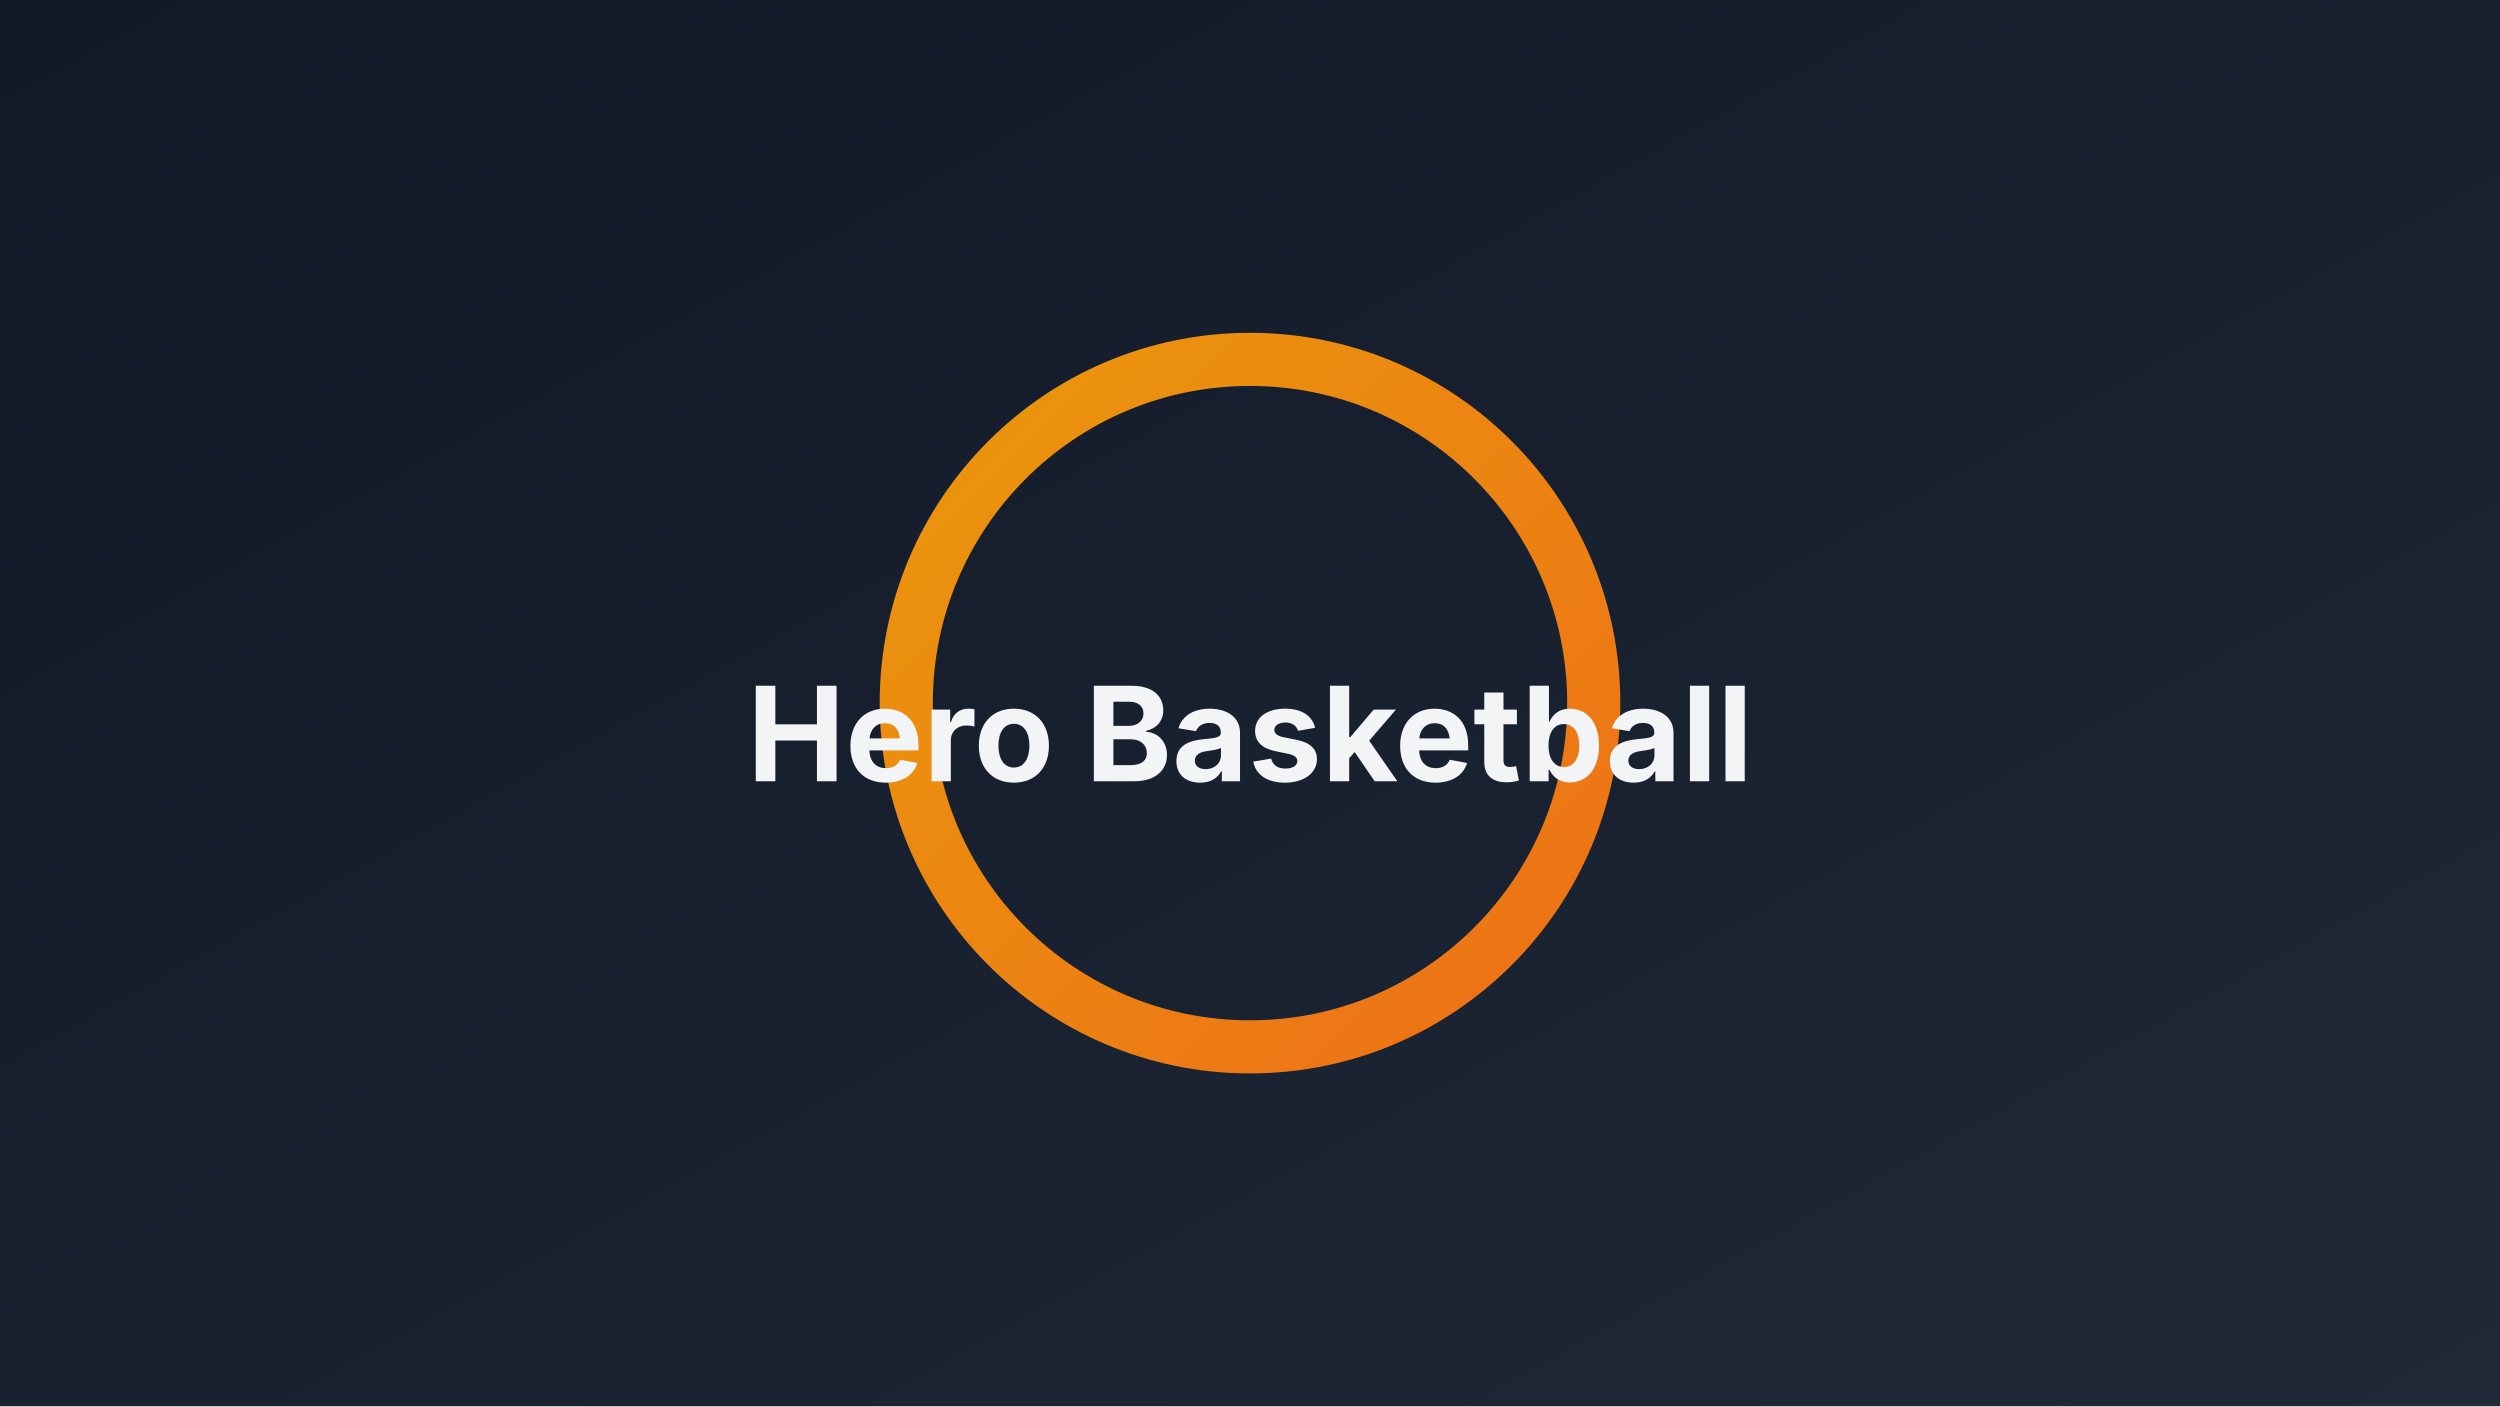
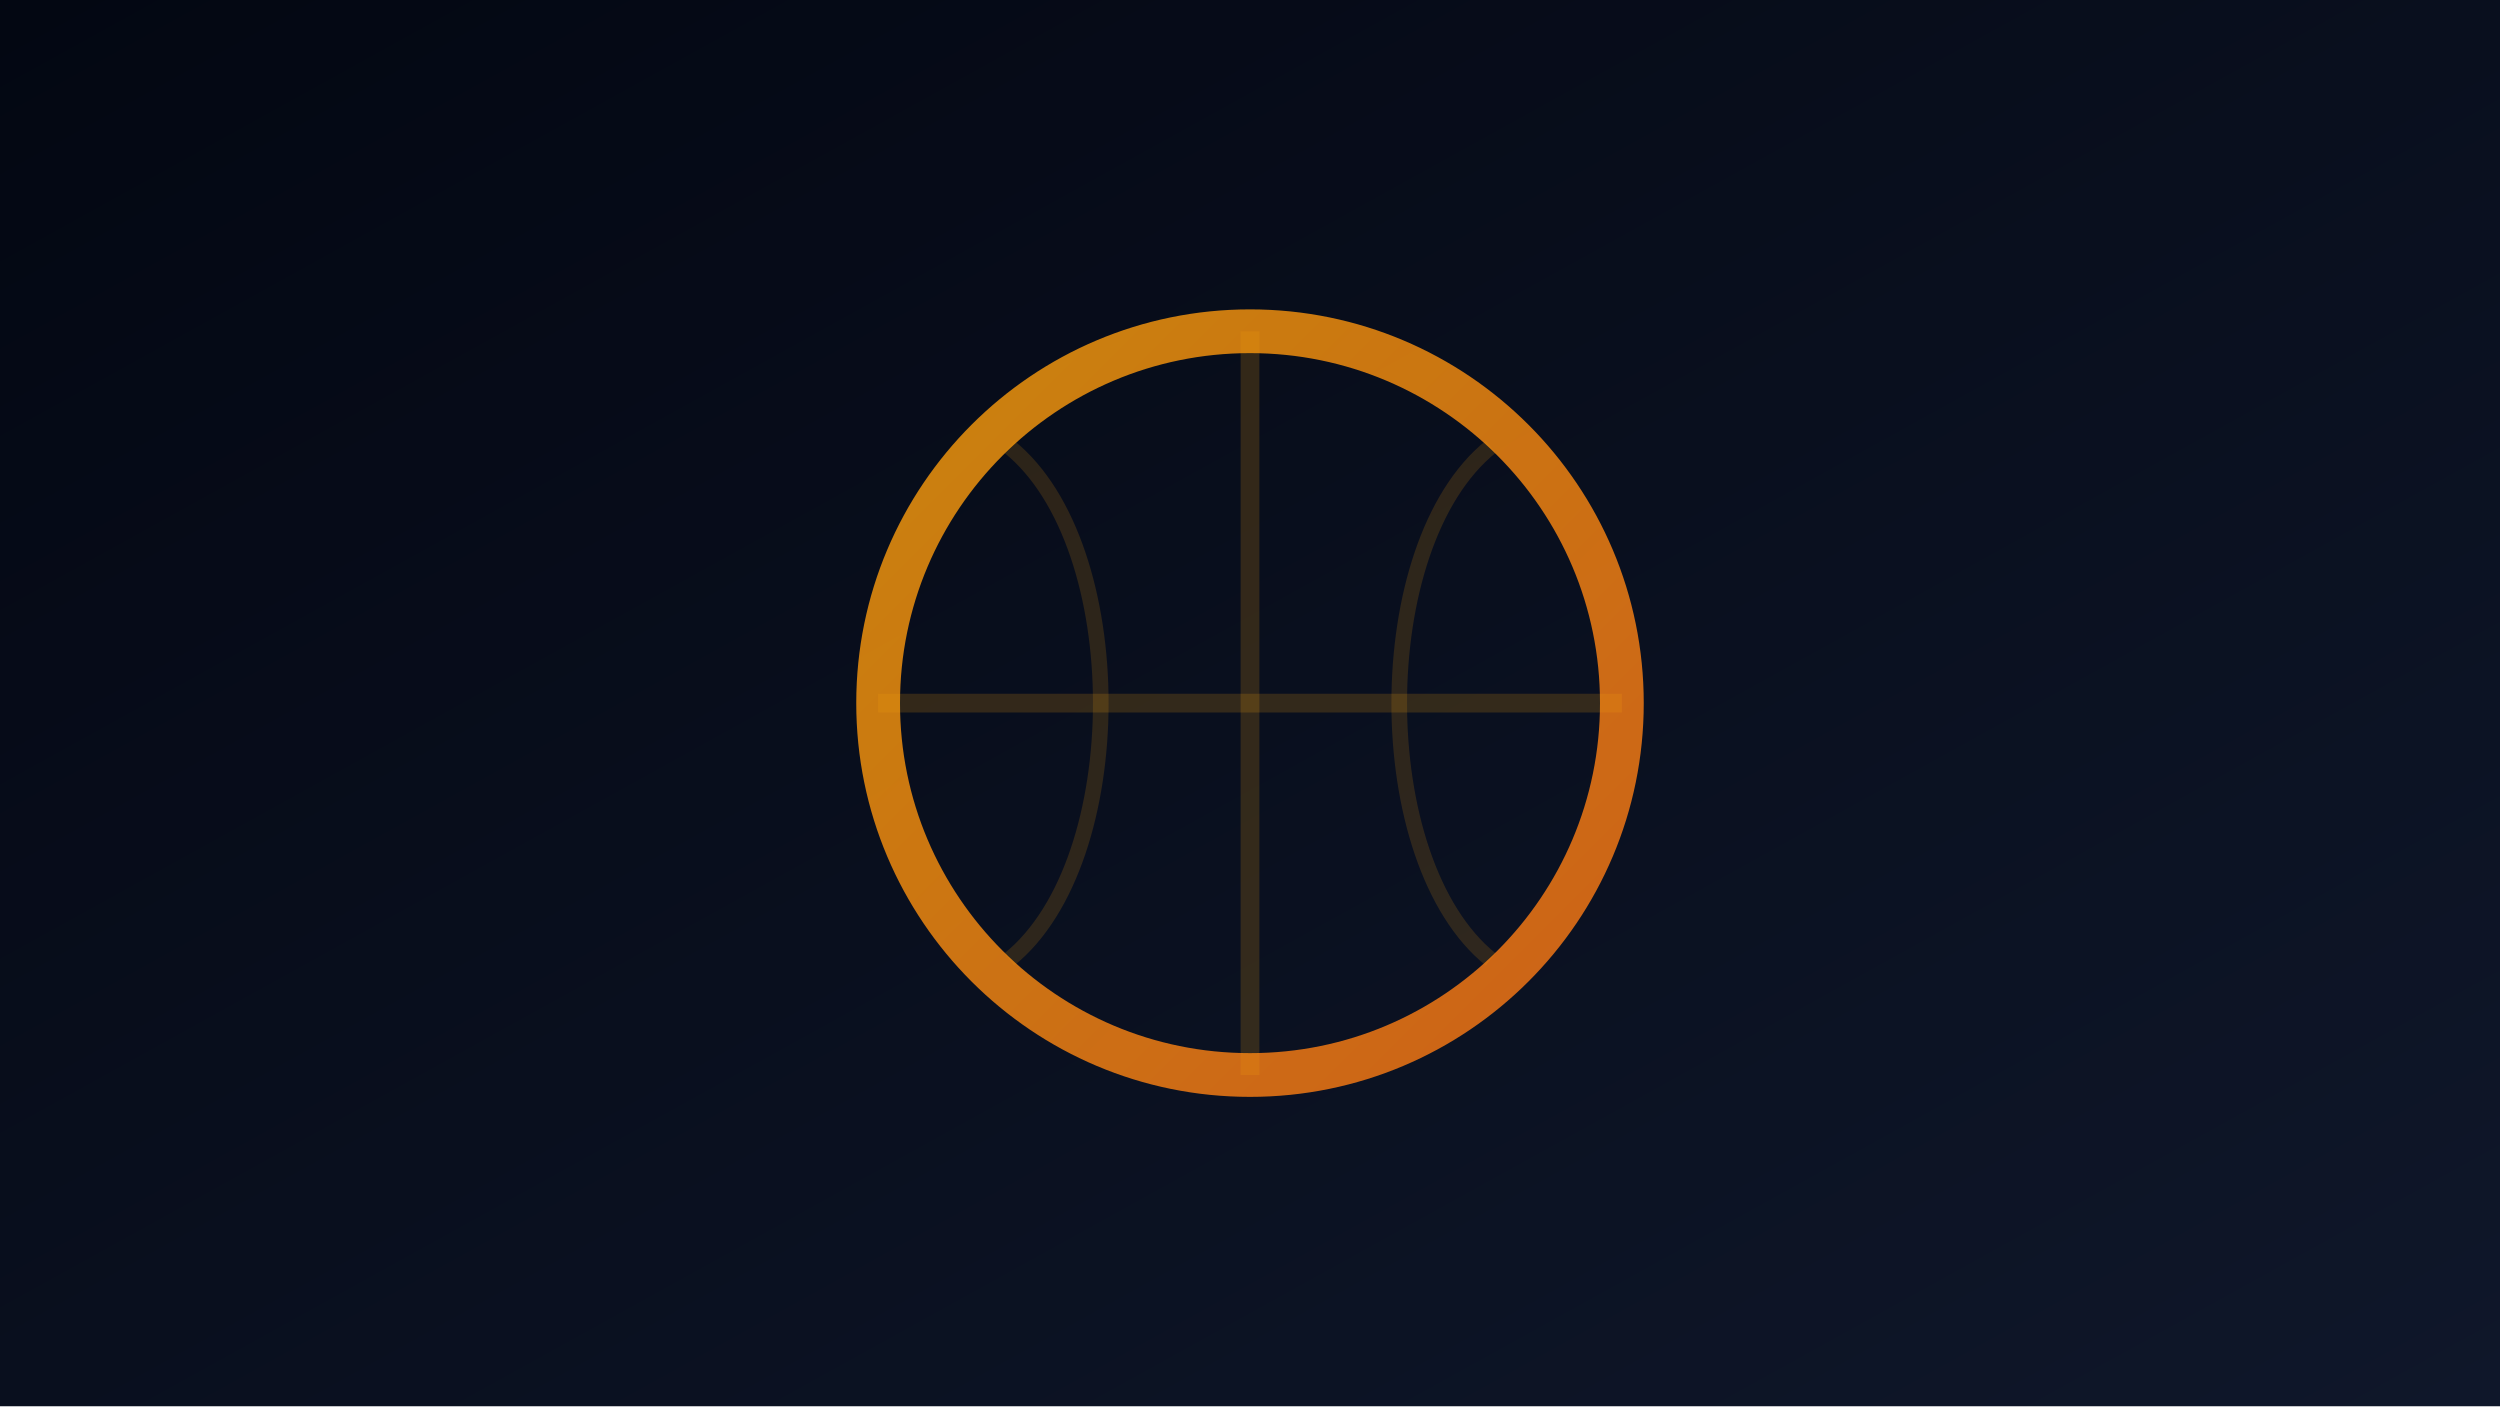
- <svg xmlns="http://www.w3.org/2000/svg" viewBox="0 0 1600 900" role="img" aria-label="Hero Basketball">
+ <svg xmlns="http://www.w3.org/2000/svg" viewBox="0 0 1600 900" role="img" aria-label="SBBL hero backdrop">
  <defs>
    <linearGradient id="bg" x1="0" x2="1" y1="0" y2="1">
-       <stop offset="0%" stop-color="#111827" />
-       <stop offset="100%" stop-color="#1f2937" />
+       <stop offset="0%" stop-color="#030712" />
+       <stop offset="100%" stop-color="#0f172a" />
    </linearGradient>
    <linearGradient id="accent" x1="0" x2="1" y1="0" y2="1">
      <stop offset="0%" stop-color="#f59e0b" />
      <stop offset="100%" stop-color="#f97316" />
    </linearGradient>
  </defs>
  <rect width="1600" height="900" fill="url(#bg)" />
-   <circle cx="800" cy="450" r="220" fill="none" stroke="url(#accent)" stroke-width="34" opacity="0.95" />
-   <text x="800" y="500" text-anchor="middle" fill="#f3f4f6" font-family="Inter,Arial,sans-serif" font-size="84" font-weight="700">Hero Basketball</text>
+   <circle cx="800" cy="450" r="238" fill="none" stroke="url(#accent)" stroke-width="28" opacity="0.82" />
+   <path d="M562 450h476" stroke="#f59e0b" stroke-width="12" opacity="0.18" />
+   <path d="M800 212v476" stroke="#f59e0b" stroke-width="12" opacity="0.18" />
+   <path d="M646 286c78 63 78 265 0 328" fill="none" stroke="#f59e0b" stroke-width="10" opacity="0.16" />
+   <path d="M954 286c-78 63-78 265 0 328" fill="none" stroke="#f59e0b" stroke-width="10" opacity="0.16" />
</svg>
